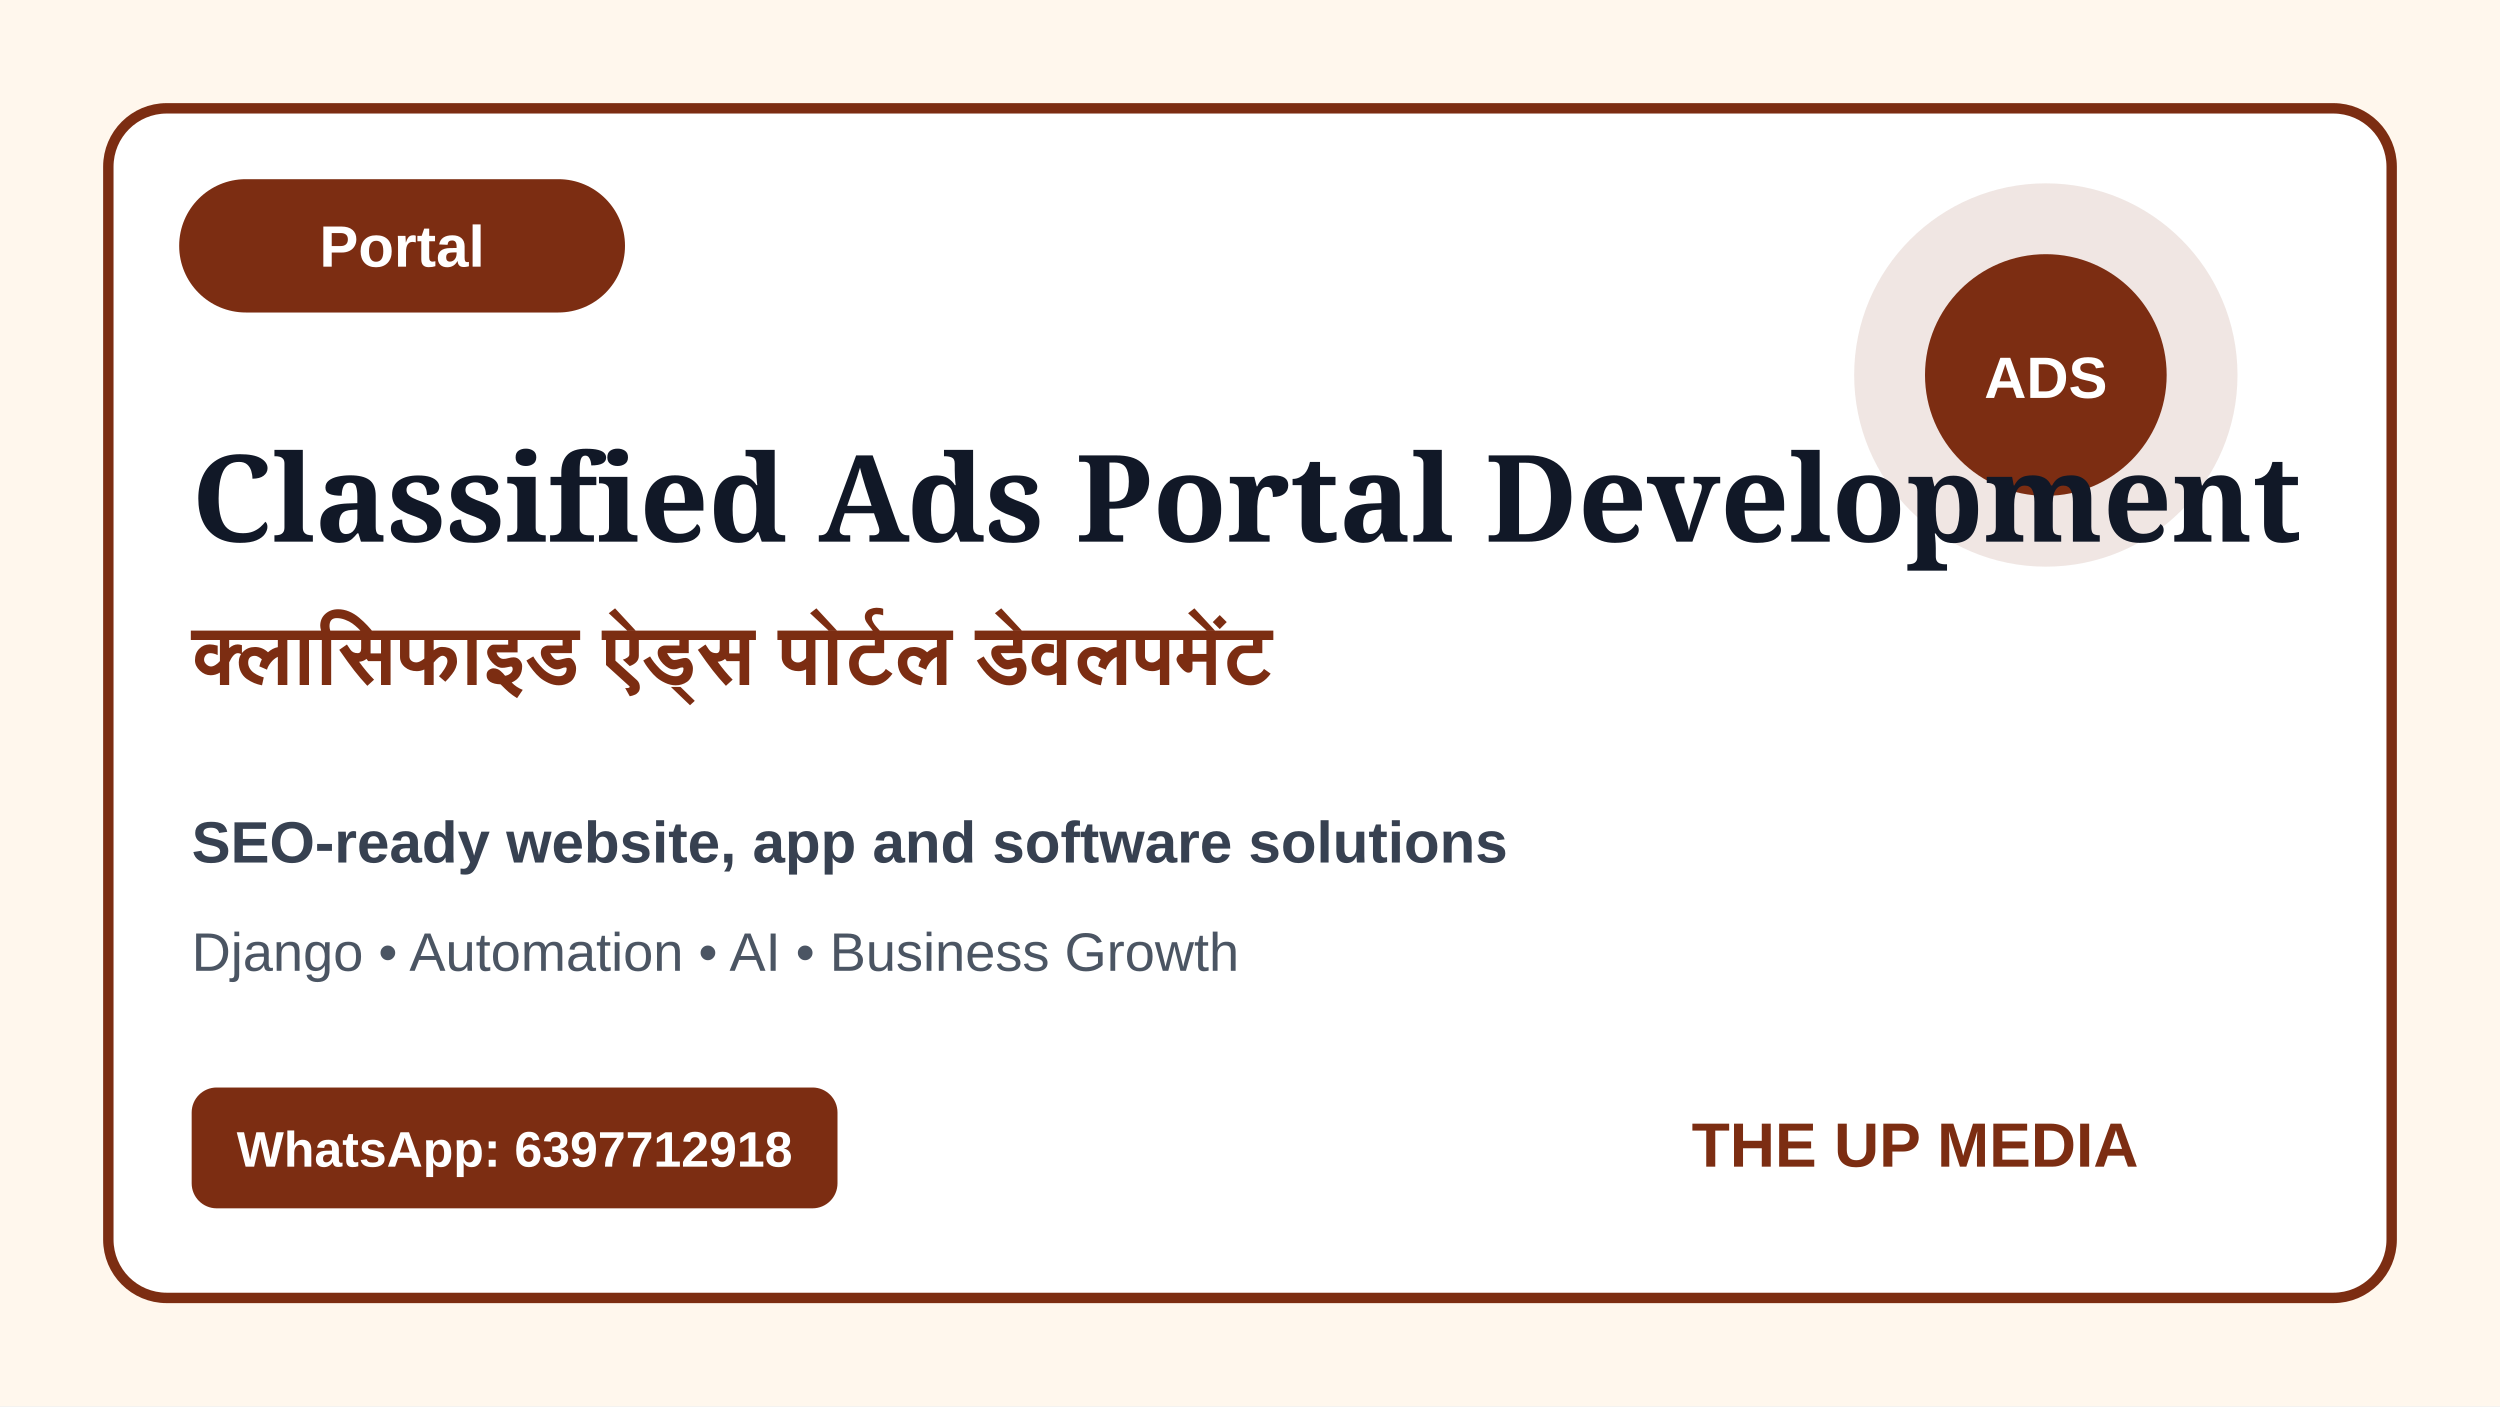
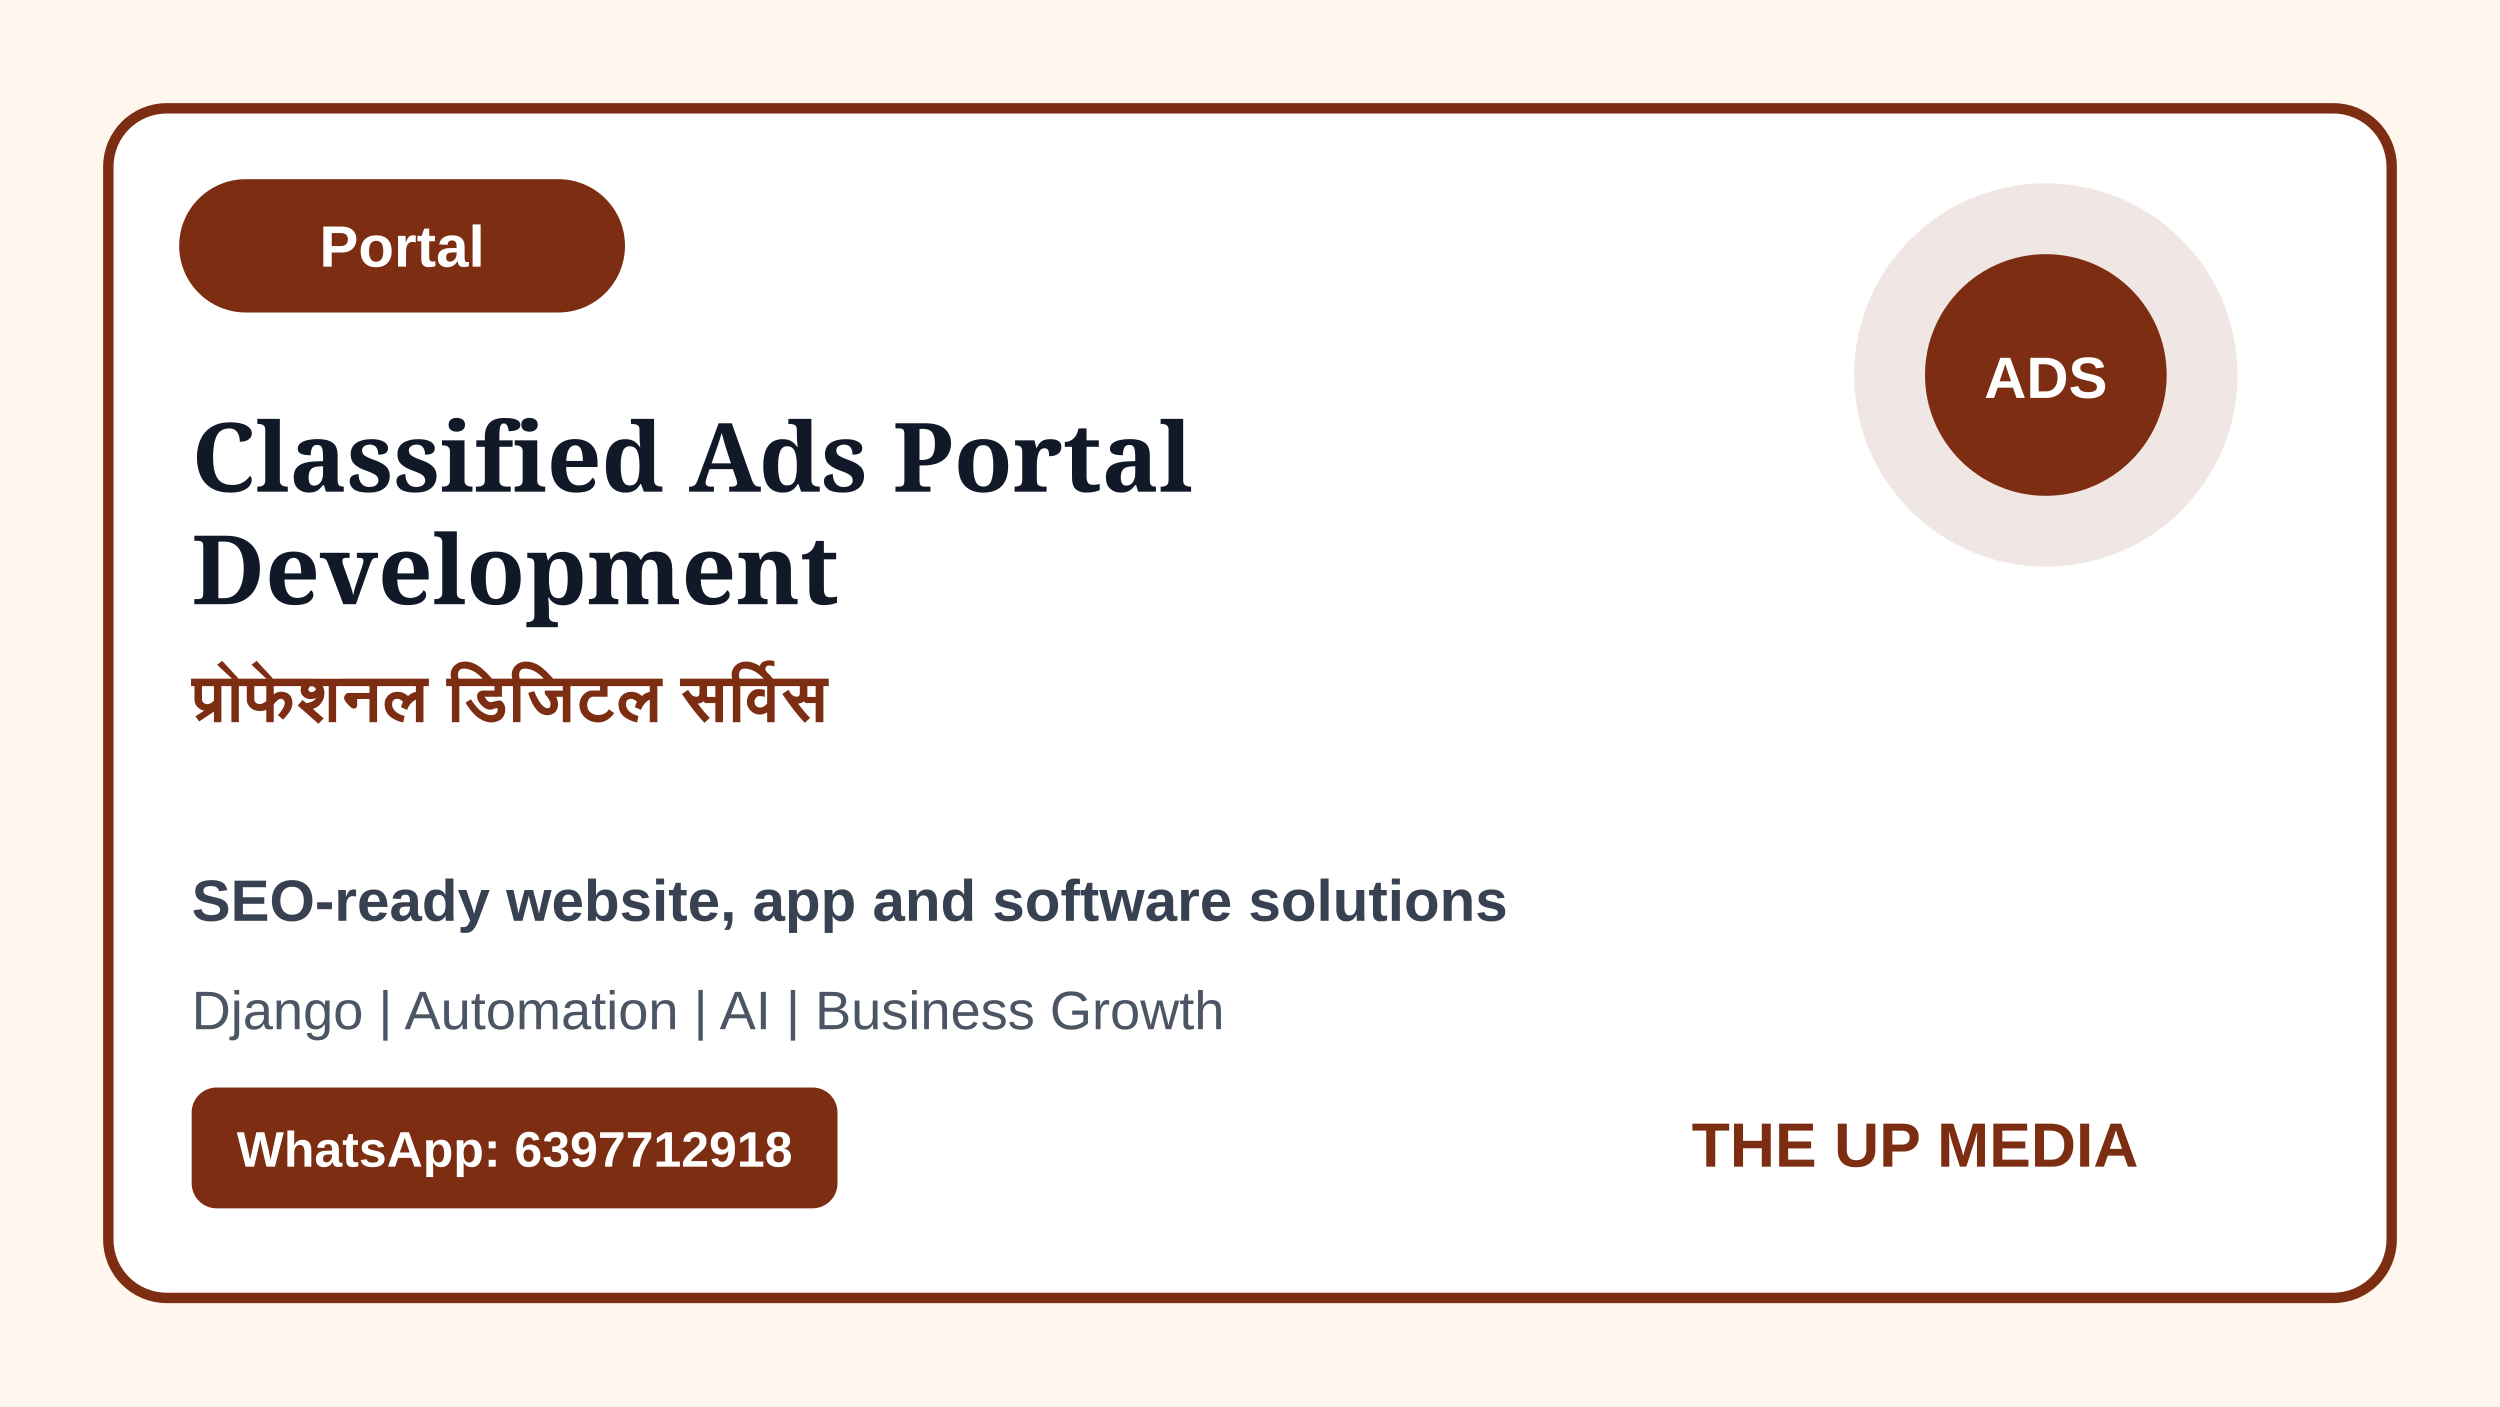
<svg xmlns="http://www.w3.org/2000/svg" width="1200" height="675" viewBox="0 0 1200 675" role="img" aria-label="Classified Ads Portal Development">
  <rect width="1200" height="675" fill="#fff7ed" />
  <rect x="52" y="52" width="1096" height="571" rx="28" fill="#ffffff" stroke="#7c2d12" stroke-width="5" />
  <rect x="86" y="86" width="214" height="64" rx="32" fill="#7c2d12" />
  <text x="193" y="128" text-anchor="middle" font-family="Arial, sans-serif" font-size="28" font-weight="800" fill="#ffffff">Portal</text>
  <circle cx="982" cy="180" r="92" fill="#7c2d12" opacity="0.12" />
  <circle cx="982" cy="180" r="58" fill="#7c2d12" />
  <text x="982" y="191" text-anchor="middle" font-family="Arial, sans-serif" font-size="28" font-weight="900" fill="#ffffff">ADS</text>
-   <text x="92" y="260" font-family="Georgia, serif" font-size="58" font-weight="900" fill="#111827">Classified Ads Portal Development</text>
-   <text x="92" y="328" font-family="Arial, sans-serif" font-size="40" font-weight="800" fill="#7c2d12">क्लासिफाइड ऐड्स पोर्टल डेवलपमेंट</text>
-   <text x="92" y="414" font-family="Arial, sans-serif" font-size="28" font-weight="700" fill="#374151">SEO-ready website, app and software solutions</text>
-   <text x="92" y="466" font-family="Arial, sans-serif" font-size="26" fill="#4b5563">Django • Automation • AI • Business Growth</text>
+   <text y="236" font-family="Georgia, serif" font-size="46" font-weight="900" fill="#111827">
+     <tspan x="92" dy="0">Classified Ads Portal</tspan>
+     <tspan x="92" dy="54">Development</tspan>
+   </text>
+   <text y="346" font-family="Arial, sans-serif" font-size="32" font-weight="800" fill="#7c2d12">
+     <tspan x="92" dy="0">प्रोफेशनल डिजिटल सर्विस</tspan>
+   </text>
+   <text x="92" y="442" font-family="Arial, sans-serif" font-size="28" font-weight="700" fill="#374151">SEO-ready website, app and software solutions</text>
+   <text x="92" y="494" font-family="Arial, sans-serif" font-size="26" fill="#4b5563">Django | Automation | AI | Business Growth</text>
  <rect x="92" y="522" width="310" height="58" rx="12" fill="#7c2d12" />
  <text x="247" y="560" text-anchor="middle" font-family="Arial, sans-serif" font-size="24" font-weight="800" fill="#ffffff">WhatsApp: 6397712918</text>
  <text x="812" y="560" font-family="Arial, sans-serif" font-size="30" font-weight="900" fill="#7c2d12">THE UP MEDIA</text>
</svg>
